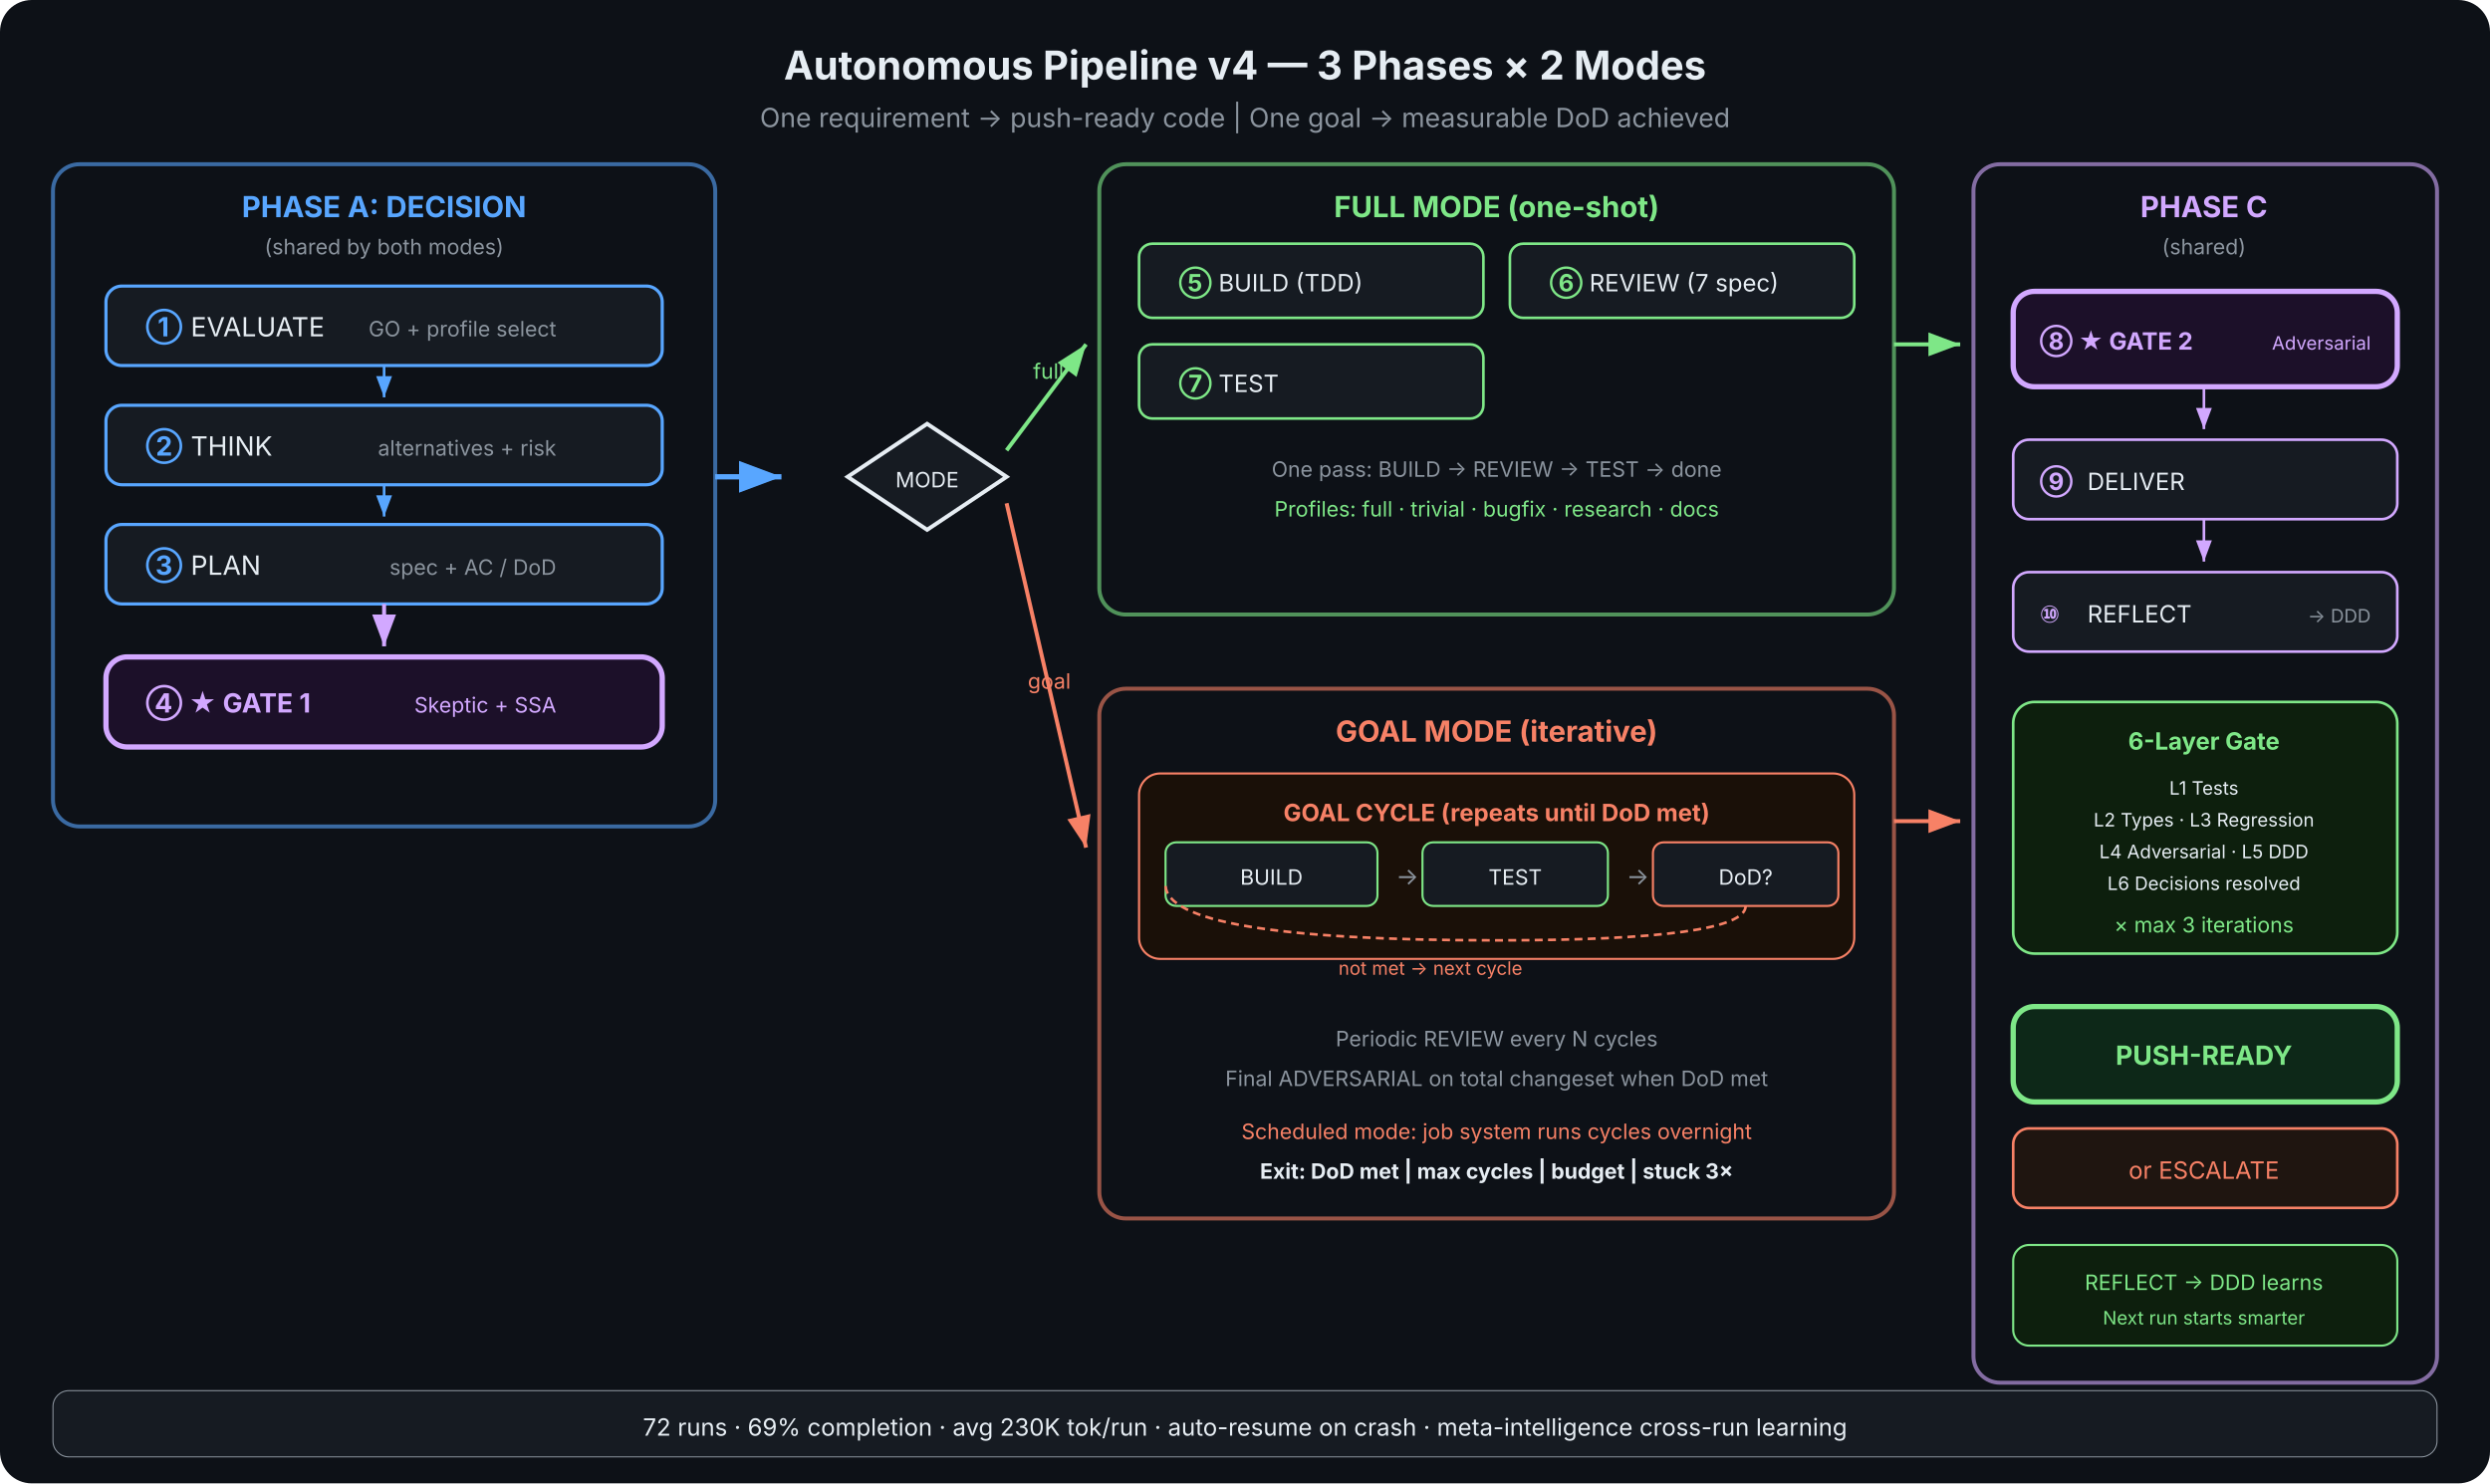
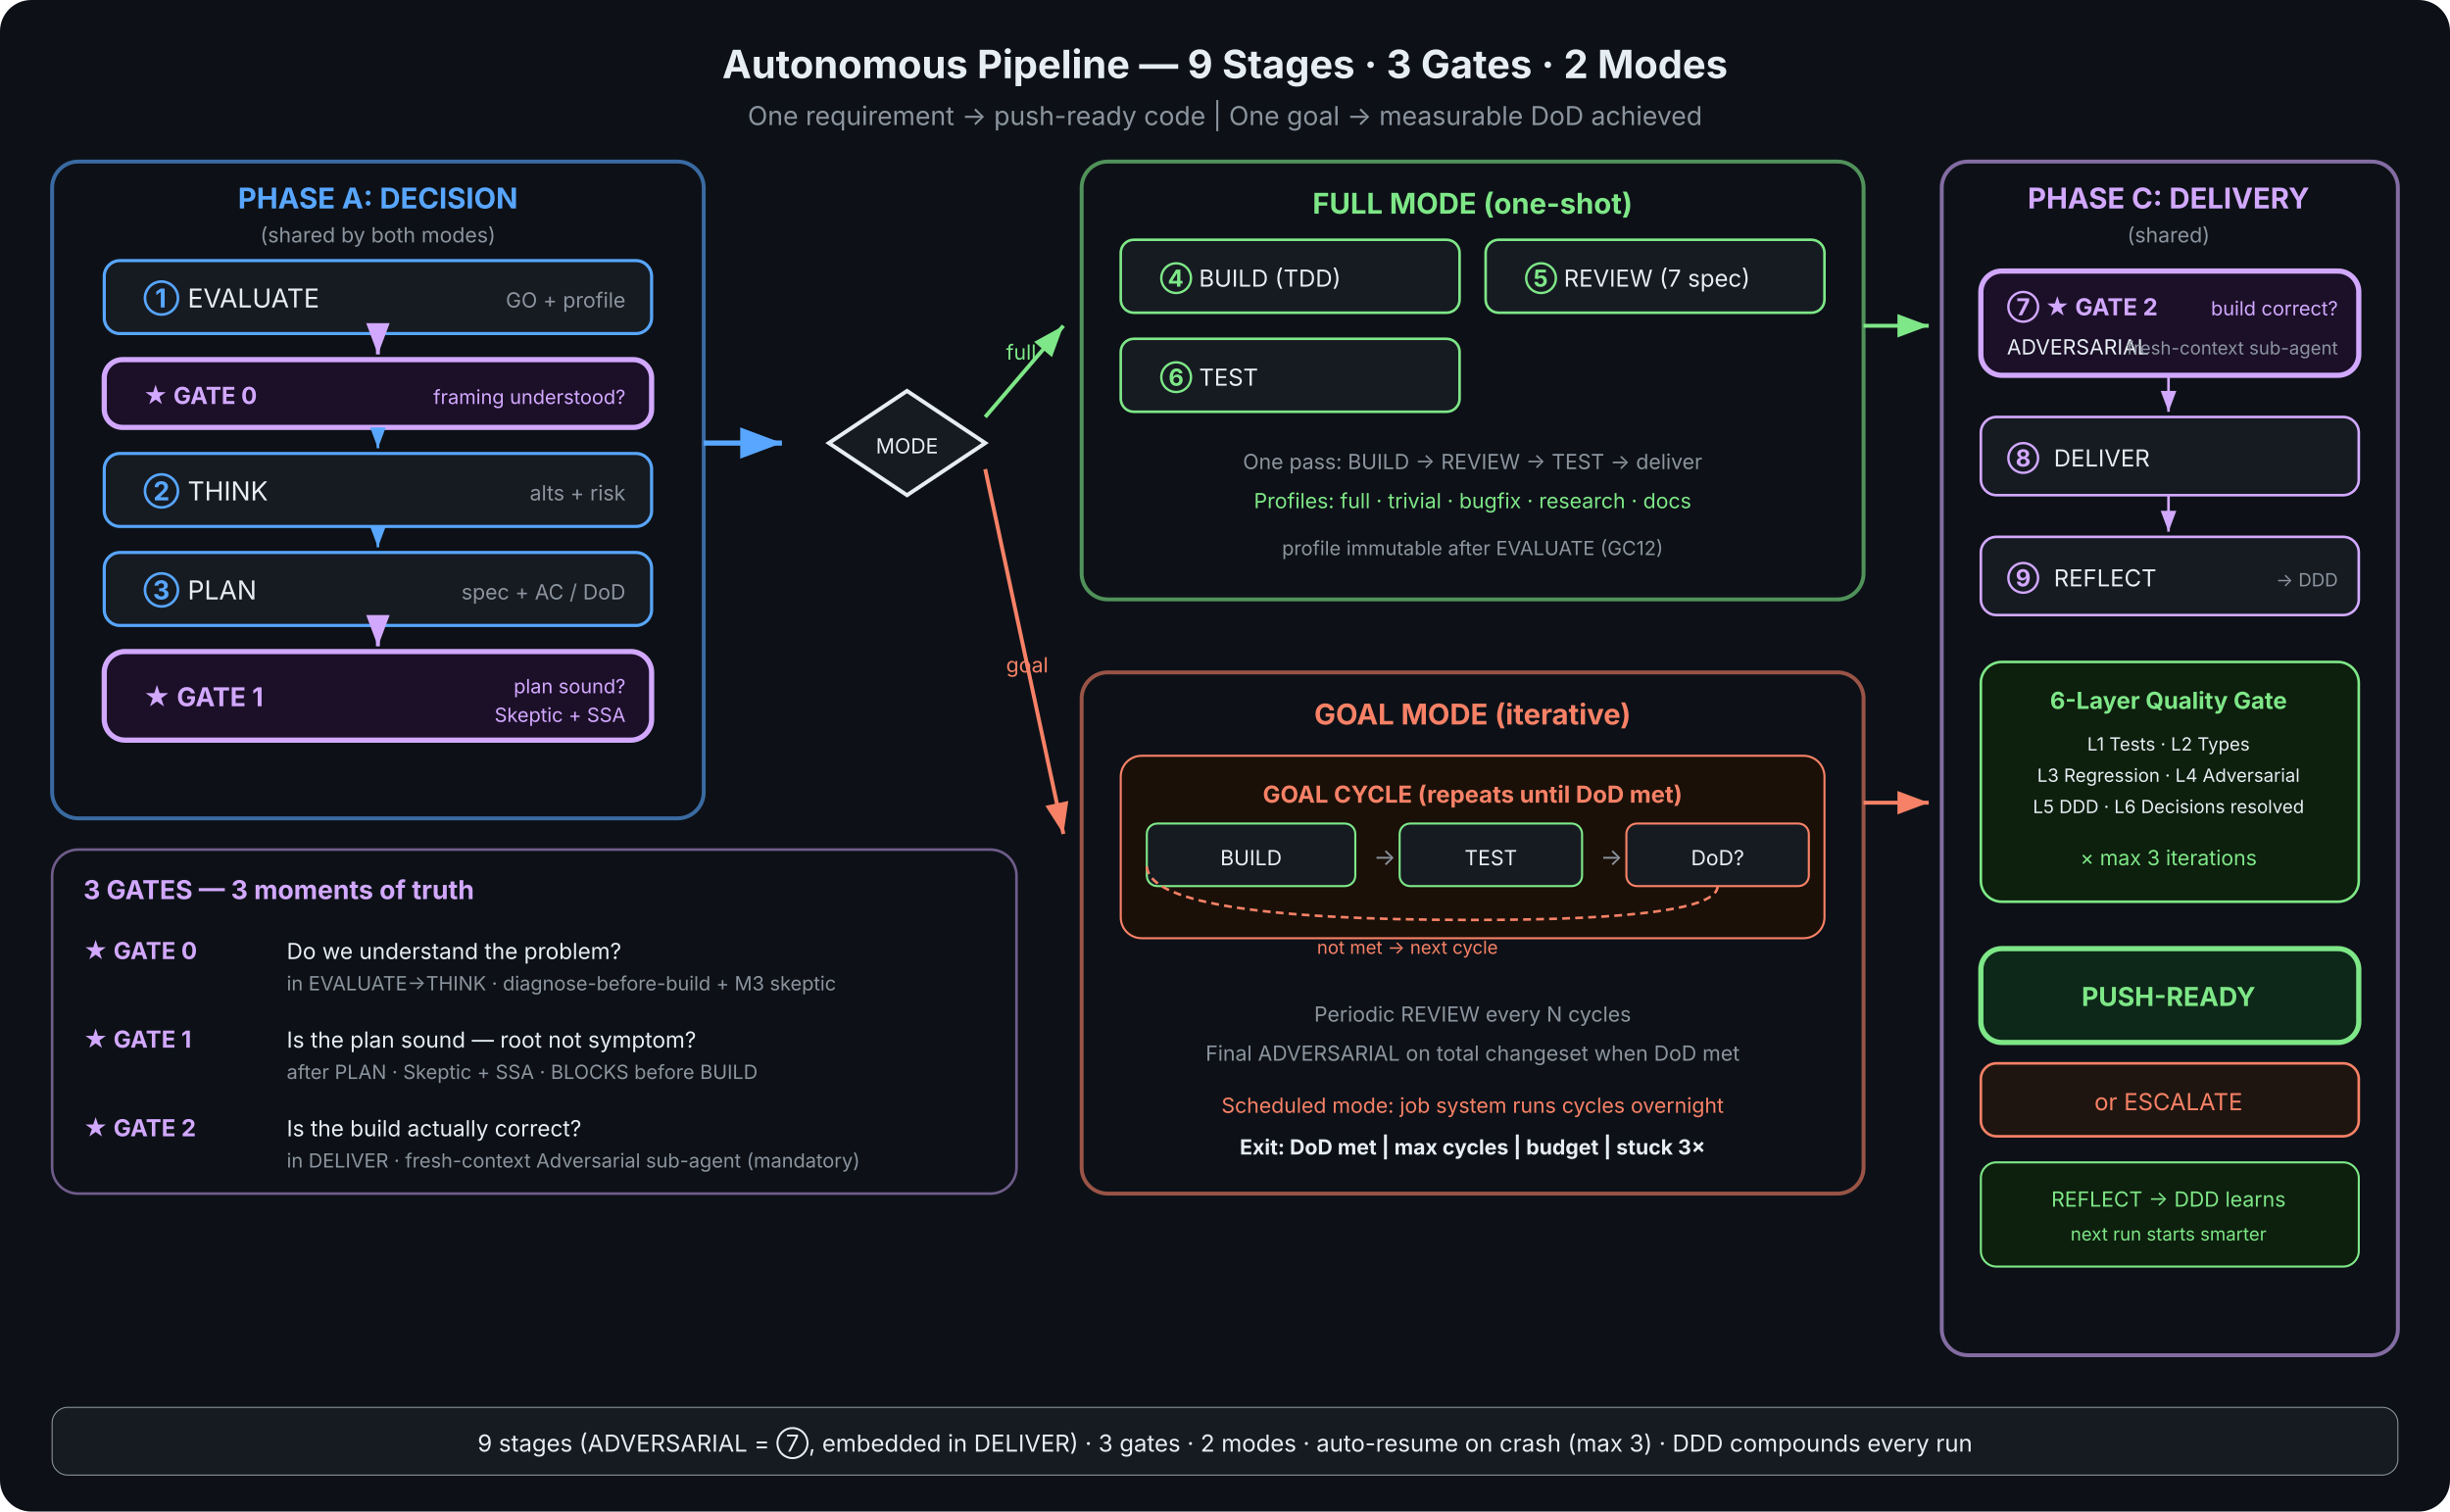
- <svg xmlns="http://www.w3.org/2000/svg" viewBox="0 0 940 560" font-family="Inter, -apple-system, sans-serif">
+ <svg xmlns="http://www.w3.org/2000/svg" viewBox="0 0 940 580" font-family="Inter, -apple-system, sans-serif">
  <defs>
    <marker id="arr" markerWidth="8" markerHeight="6" refX="8" refY="3" orient="auto">
      <polygon points="0 0, 8 3, 0 6" fill="#58a6ff" />
    </marker>
    <marker id="arrG" markerWidth="8" markerHeight="6" refX="8" refY="3" orient="auto">
      <polygon points="0 0, 8 3, 0 6" fill="#7ee787" />
    </marker>
    <marker id="arrO" markerWidth="8" markerHeight="6" refX="8" refY="3" orient="auto">
      <polygon points="0 0, 8 3, 0 6" fill="#f78166" />
    </marker>
    <marker id="arrP" markerWidth="8" markerHeight="6" refX="8" refY="3" orient="auto">
      <polygon points="0 0, 8 3, 0 6" fill="#d2a8ff" />
    </marker>
  </defs>
-   <rect width="940" height="560" fill="#0d1117" rx="12" />
-   <text x="470" y="30" text-anchor="middle" fill="#e6edf3" font-size="15" font-weight="bold">Autonomous Pipeline v4 — 3 Phases × 2 Modes</text>
-   <text x="470" y="48" text-anchor="middle" fill="#8b949e" font-size="10">One requirement → push-ready code | One goal → measurable DoD achieved</text>
-   <rect x="20" y="62" width="250" height="250" rx="10" fill="none" stroke="#58a6ff" stroke-width="1.5" stroke-opacity="0.6" />
-   <text x="145" y="82" text-anchor="middle" fill="#58a6ff" font-size="11" font-weight="bold">PHASE A: DECISION</text>
-   <text x="145" y="96" text-anchor="middle" fill="#8b949e" font-size="8">(shared by both modes)</text>
-   <rect x="40" y="108" width="210" height="30" rx="6" fill="#161b22" stroke="#58a6ff" stroke-width="1.2" />
-   <text x="55" y="127" fill="#58a6ff" font-size="10" font-weight="bold">①</text>
-   <text x="72" y="127" fill="#e6edf3" font-size="10">EVALUATE</text>
-   <text x="210" y="127" fill="#8b949e" font-size="8" text-anchor="end">GO + profile select</text>
-   <line x1="145" y1="138" x2="145" y2="150" stroke="#58a6ff" stroke-width="1" marker-end="url(#arr)" />
-   <rect x="40" y="153" width="210" height="30" rx="6" fill="#161b22" stroke="#58a6ff" stroke-width="1.2" />
-   <text x="55" y="172" fill="#58a6ff" font-size="10" font-weight="bold">②</text>
-   <text x="72" y="172" fill="#e6edf3" font-size="10">THINK</text>
-   <text x="210" y="172" fill="#8b949e" font-size="8" text-anchor="end">alternatives + risk</text>
-   <line x1="145" y1="183" x2="145" y2="195" stroke="#58a6ff" stroke-width="1" marker-end="url(#arr)" />
-   <rect x="40" y="198" width="210" height="30" rx="6" fill="#161b22" stroke="#58a6ff" stroke-width="1.2" />
-   <text x="55" y="217" fill="#58a6ff" font-size="10" font-weight="bold">③</text>
-   <text x="72" y="217" fill="#e6edf3" font-size="10">PLAN</text>
-   <text x="210" y="217" fill="#8b949e" font-size="8" text-anchor="end">spec + AC / DoD</text>
-   <line x1="145" y1="228" x2="145" y2="244" stroke="#d2a8ff" stroke-width="1.5" marker-end="url(#arrP)" />
-   <rect x="40" y="248" width="210" height="34" rx="8" fill="#1c1029" stroke="#d2a8ff" stroke-width="2" />
-   <text x="55" y="269" fill="#d2a8ff" font-size="10" font-weight="bold">④ ★ GATE 1</text>
-   <text x="210" y="269" fill="#d2a8ff" font-size="8" text-anchor="end">Skeptic + SSA</text>
-   <line x1="270" y1="180" x2="295" y2="180" stroke="#58a6ff" stroke-width="2" marker-end="url(#arr)" />
-   <polygon points="320,180 350,160 380,180 350,200" fill="#161b22" stroke="#e6edf3" stroke-width="1.5" />
-   <text x="350" y="184" text-anchor="middle" fill="#e6edf3" font-size="8">MODE</text>
-   <line x1="380" y1="170" x2="410" y2="130" stroke="#7ee787" stroke-width="1.5" marker-end="url(#arrG)" />
-   <text x="390" y="143" fill="#7ee787" font-size="8">full</text>
-   <line x1="380" y1="190" x2="410" y2="320" stroke="#f78166" stroke-width="1.5" marker-end="url(#arrO)" />
-   <text x="388" y="260" fill="#f78166" font-size="8">goal</text>
-   <rect x="415" y="62" width="300" height="170" rx="10" fill="none" stroke="#7ee787" stroke-width="1.5" stroke-opacity="0.6" />
+   <rect width="940" height="580" fill="#0d1117" rx="12" />
+   <text x="470" y="30" text-anchor="middle" fill="#e6edf3" font-size="15" font-weight="bold">Autonomous Pipeline — 9 Stages · 3 Gates · 2 Modes</text>
+   <text x="470" y="48" text-anchor="middle" fill="#8b949e" font-size="10">One requirement → push-ready code  |  One goal → measurable DoD achieved</text>
+   <rect x="20" y="62" width="250" height="252" rx="10" fill="none" stroke="#58a6ff" stroke-width="1.5" stroke-opacity="0.6" />
+   <text x="145" y="80" text-anchor="middle" fill="#58a6ff" font-size="11" font-weight="bold">PHASE A: DECISION</text>
+   <text x="145" y="93" text-anchor="middle" fill="#8b949e" font-size="8">(shared by both modes)</text>
+   <rect x="40" y="100" width="210" height="28" rx="6" fill="#161b22" stroke="#58a6ff" stroke-width="1.2" />
+   <text x="55" y="118" fill="#58a6ff" font-size="10" font-weight="bold">①</text>
+   <text x="72" y="118" fill="#e6edf3" font-size="10">EVALUATE</text>
+   <text x="240" y="118" fill="#8b949e" font-size="8" text-anchor="end">GO + profile</text>
+   <line x1="145" y1="128" x2="145" y2="136" stroke="#d2a8ff" stroke-width="1.5" marker-end="url(#arrP)" />
+   <rect x="40" y="138" width="210" height="26" rx="7" fill="#1c1029" stroke="#d2a8ff" stroke-width="2" />
+   <text x="55" y="155" fill="#d2a8ff" font-size="9" font-weight="bold">★ GATE 0</text>
+   <text x="240" y="155" fill="#d2a8ff" font-size="7.5" text-anchor="end">framing understood?</text>
+   <line x1="145" y1="164" x2="145" y2="172" stroke="#58a6ff" stroke-width="1" marker-end="url(#arr)" />
+   <rect x="40" y="174" width="210" height="28" rx="6" fill="#161b22" stroke="#58a6ff" stroke-width="1.2" />
+   <text x="55" y="192" fill="#58a6ff" font-size="10" font-weight="bold">②</text>
+   <text x="72" y="192" fill="#e6edf3" font-size="10">THINK</text>
+   <text x="240" y="192" fill="#8b949e" font-size="8" text-anchor="end">alts + risk</text>
+   <line x1="145" y1="202" x2="145" y2="210" stroke="#58a6ff" stroke-width="1" marker-end="url(#arr)" />
+   <rect x="40" y="212" width="210" height="28" rx="6" fill="#161b22" stroke="#58a6ff" stroke-width="1.2" />
+   <text x="55" y="230" fill="#58a6ff" font-size="10" font-weight="bold">③</text>
+   <text x="72" y="230" fill="#e6edf3" font-size="10">PLAN</text>
+   <text x="240" y="230" fill="#8b949e" font-size="8" text-anchor="end">spec + AC / DoD</text>
+   <line x1="145" y1="240" x2="145" y2="248" stroke="#d2a8ff" stroke-width="1.5" marker-end="url(#arrP)" />
+   <rect x="40" y="250" width="210" height="34" rx="8" fill="#1c1029" stroke="#d2a8ff" stroke-width="2" />
+   <text x="55" y="271" fill="#d2a8ff" font-size="10" font-weight="bold">★ GATE 1</text>
+   <text x="240" y="266" fill="#d2a8ff" font-size="7.5" text-anchor="end">plan sound?</text>
+   <text x="240" y="277" fill="#d2a8ff" font-size="7.5" text-anchor="end">Skeptic + SSA</text>
+   <line x1="270" y1="170" x2="300" y2="170" stroke="#58a6ff" stroke-width="2" marker-end="url(#arr)" />
+   <polygon points="318,170 348,150 378,170 348,190" fill="#161b22" stroke="#e6edf3" stroke-width="1.5" />
+   <text x="348" y="174" text-anchor="middle" fill="#e6edf3" font-size="8">MODE</text>
+   <line x1="378" y1="160" x2="408" y2="125" stroke="#7ee787" stroke-width="1.5" marker-end="url(#arrG)" />
+   <text x="386" y="138" fill="#7ee787" font-size="8">full</text>
+   <line x1="378" y1="180" x2="408" y2="320" stroke="#f78166" stroke-width="1.5" marker-end="url(#arrO)" />
+   <text x="386" y="258" fill="#f78166" font-size="8">goal</text>
+   <rect x="415" y="62" width="300" height="168" rx="10" fill="none" stroke="#7ee787" stroke-width="1.5" stroke-opacity="0.6" />
  <text x="565" y="82" text-anchor="middle" fill="#7ee787" font-size="11" font-weight="bold">FULL MODE (one-shot)</text>
  <rect x="430" y="92" width="130" height="28" rx="5" fill="#161b22" stroke="#7ee787" stroke-width="1" />
-   <text x="445" y="110" fill="#7ee787" font-size="9" font-weight="bold">⑤</text>
+   <text x="445" y="110" fill="#7ee787" font-size="9" font-weight="bold">④</text>
  <text x="460" y="110" fill="#e6edf3" font-size="9">BUILD (TDD)</text>
  <rect x="570" y="92" width="130" height="28" rx="5" fill="#161b22" stroke="#7ee787" stroke-width="1" />
-   <text x="585" y="110" fill="#7ee787" font-size="9" font-weight="bold">⑥</text>
+   <text x="585" y="110" fill="#7ee787" font-size="9" font-weight="bold">⑤</text>
  <text x="600" y="110" fill="#e6edf3" font-size="9">REVIEW (7 spec)</text>
  <rect x="430" y="130" width="130" height="28" rx="5" fill="#161b22" stroke="#7ee787" stroke-width="1" />
-   <text x="445" y="148" fill="#7ee787" font-size="9" font-weight="bold">⑦</text>
+   <text x="445" y="148" fill="#7ee787" font-size="9" font-weight="bold">⑥</text>
  <text x="460" y="148" fill="#e6edf3" font-size="9">TEST</text>
-   <text x="565" y="180" text-anchor="middle" fill="#8b949e" font-size="8">One pass: BUILD → REVIEW → TEST → done</text>
+   <text x="565" y="180" text-anchor="middle" fill="#8b949e" font-size="8">One pass: BUILD → REVIEW → TEST → deliver</text>
  <text x="565" y="195" text-anchor="middle" fill="#7ee787" font-size="8">Profiles: full · trivial · bugfix · research · docs</text>
-   <line x1="715" y1="130" x2="740" y2="130" stroke="#7ee787" stroke-width="1.5" marker-end="url(#arrG)" />
-   <rect x="415" y="260" width="300" height="200" rx="10" fill="none" stroke="#f78166" stroke-width="1.5" stroke-opacity="0.6" />
-   <text x="565" y="280" text-anchor="middle" fill="#f78166" font-size="11" font-weight="bold">GOAL MODE (iterative)</text>
-   <rect x="430" y="292" width="270" height="70" rx="8" fill="#1a1008" stroke="#f78166" stroke-width="0.8" />
-   <text x="565" y="310" text-anchor="middle" fill="#f78166" font-size="9" font-weight="bold">GOAL CYCLE (repeats until DoD met)</text>
-   <rect x="440" y="318" width="80" height="24" rx="4" fill="#161b22" stroke="#7ee787" stroke-width="0.8" />
-   <text x="480" y="334" text-anchor="middle" fill="#e6edf3" font-size="8">BUILD</text>
-   <text x="527" y="334" fill="#8b949e" font-size="9">→</text>
-   <rect x="537" y="318" width="70" height="24" rx="4" fill="#161b22" stroke="#7ee787" stroke-width="0.8" />
-   <text x="572" y="334" text-anchor="middle" fill="#e6edf3" font-size="8">TEST</text>
-   <text x="614" y="334" fill="#8b949e" font-size="9">→</text>
-   <rect x="624" y="318" width="70" height="24" rx="4" fill="#161b22" stroke="#f78166" stroke-width="0.8" />
-   <text x="659" y="334" text-anchor="middle" fill="#e6edf3" font-size="8">DoD?</text>
-   <path d="M659,342 Q659,355 565,355 Q440,355 440,334" fill="none" stroke="#f78166" stroke-width="1" stroke-dasharray="3,2" />
-   <text x="540" y="368" text-anchor="middle" fill="#f78166" font-size="7">not met → next cycle</text>
-   <text x="565" y="395" text-anchor="middle" fill="#8b949e" font-size="8">Periodic REVIEW every N cycles</text>
-   <text x="565" y="410" text-anchor="middle" fill="#8b949e" font-size="8">Final ADVERSARIAL on total changeset when DoD met</text>
-   <text x="565" y="430" text-anchor="middle" fill="#f78166" font-size="8">Scheduled mode: job system runs cycles overnight</text>
-   <text x="565" y="445" text-anchor="middle" fill="#e6edf3" font-size="8" font-weight="bold">Exit: DoD met | max cycles | budget | stuck 3×</text>
-   <line x1="715" y1="310" x2="740" y2="310" stroke="#f78166" stroke-width="1.5" marker-end="url(#arrO)" />
-   <rect x="745" y="62" width="175" height="460" rx="10" fill="none" stroke="#d2a8ff" stroke-width="1.5" stroke-opacity="0.6" />
-   <text x="832" y="82" text-anchor="middle" fill="#d2a8ff" font-size="11" font-weight="bold">PHASE C</text>
-   <text x="832" y="96" text-anchor="middle" fill="#8b949e" font-size="8">(shared)</text>
-   <rect x="760" y="110" width="145" height="36" rx="8" fill="#1c1029" stroke="#d2a8ff" stroke-width="2" />
-   <text x="770" y="132" fill="#d2a8ff" font-size="9" font-weight="bold">⑧ ★ GATE 2</text>
-   <text x="895" y="132" fill="#d2a8ff" font-size="7" text-anchor="end">Adversarial</text>
-   <line x1="832" y1="146" x2="832" y2="162" stroke="#d2a8ff" stroke-width="1" marker-end="url(#arrP)" />
-   <rect x="760" y="166" width="145" height="30" rx="6" fill="#161b22" stroke="#d2a8ff" stroke-width="1" />
-   <text x="770" y="185" fill="#d2a8ff" font-size="9" font-weight="bold">⑨</text>
-   <text x="788" y="185" fill="#e6edf3" font-size="9">DELIVER</text>
-   <line x1="832" y1="196" x2="832" y2="212" stroke="#d2a8ff" stroke-width="1" marker-end="url(#arrP)" />
-   <rect x="760" y="216" width="145" height="30" rx="6" fill="#161b22" stroke="#d2a8ff" stroke-width="1" />
-   <text x="770" y="235" fill="#d2a8ff" font-size="9" font-weight="bold">⑩</text>
-   <text x="788" y="235" fill="#e6edf3" font-size="9">REFLECT</text>
-   <text x="895" y="235" fill="#8b949e" font-size="7" text-anchor="end">→ DDD</text>
-   <rect x="760" y="265" width="145" height="95" rx="8" fill="#0d1f0d" stroke="#7ee787" stroke-width="1" />
-   <text x="832" y="283" text-anchor="middle" fill="#7ee787" font-size="9" font-weight="bold">6-Layer Gate</text>
-   <text x="832" y="300" text-anchor="middle" fill="#e6edf3" font-size="7">L1 Tests</text>
-   <text x="832" y="312" text-anchor="middle" fill="#e6edf3" font-size="7">L2 Types · L3 Regression</text>
-   <text x="832" y="324" text-anchor="middle" fill="#e6edf3" font-size="7">L4 Adversarial · L5 DDD</text>
-   <text x="832" y="336" text-anchor="middle" fill="#e6edf3" font-size="7">L6 Decisions resolved</text>
-   <text x="832" y="352" text-anchor="middle" fill="#7ee787" font-size="8">× max 3 iterations</text>
-   <rect x="760" y="380" width="145" height="36" rx="8" fill="#0d2818" stroke="#7ee787" stroke-width="2" />
-   <text x="832" y="402" text-anchor="middle" fill="#7ee787" font-size="10" font-weight="bold">PUSH-READY</text>
-   <rect x="760" y="426" width="145" height="30" rx="6" fill="#1f1510" stroke="#f78166" stroke-width="1" />
-   <text x="832" y="445" text-anchor="middle" fill="#f78166" font-size="9">or ESCALATE</text>
-   <rect x="760" y="470" width="145" height="38" rx="6" fill="#0d1f0d" stroke="#7ee787" stroke-width="0.8" />
-   <text x="832" y="487" text-anchor="middle" fill="#7ee787" font-size="8">REFLECT → DDD learns</text>
-   <text x="832" y="500" text-anchor="middle" fill="#7ee787" font-size="7">Next run starts smarter</text>
-   <rect x="20" y="525" width="900" height="25" rx="6" fill="#161b22" stroke="#8b949e" stroke-width="0.4" />
-   <text x="470" y="542" text-anchor="middle" fill="#e6edf3" font-size="9">72 runs · 69% completion · avg 230K tok/run · auto-resume on crash · meta-intelligence cross-run learning</text>
+   <text x="565" y="213" text-anchor="middle" fill="#8b949e" font-size="7.5">profile immutable after EVALUATE (GC12)</text>
+   <line x1="715" y1="125" x2="740" y2="125" stroke="#7ee787" stroke-width="1.5" marker-end="url(#arrG)" />
+   <rect x="415" y="258" width="300" height="200" rx="10" fill="none" stroke="#f78166" stroke-width="1.5" stroke-opacity="0.6" />
+   <text x="565" y="278" text-anchor="middle" fill="#f78166" font-size="11" font-weight="bold">GOAL MODE (iterative)</text>
+   <rect x="430" y="290" width="270" height="70" rx="8" fill="#1a1008" stroke="#f78166" stroke-width="0.8" />
+   <text x="565" y="308" text-anchor="middle" fill="#f78166" font-size="9" font-weight="bold">GOAL CYCLE (repeats until DoD met)</text>
+   <rect x="440" y="316" width="80" height="24" rx="4" fill="#161b22" stroke="#7ee787" stroke-width="0.8" />
+   <text x="480" y="332" text-anchor="middle" fill="#e6edf3" font-size="8">BUILD</text>
+   <text x="527" y="332" fill="#8b949e" font-size="9">→</text>
+   <rect x="537" y="316" width="70" height="24" rx="4" fill="#161b22" stroke="#7ee787" stroke-width="0.8" />
+   <text x="572" y="332" text-anchor="middle" fill="#e6edf3" font-size="8">TEST</text>
+   <text x="614" y="332" fill="#8b949e" font-size="9">→</text>
+   <rect x="624" y="316" width="70" height="24" rx="4" fill="#161b22" stroke="#f78166" stroke-width="0.8" />
+   <text x="659" y="332" text-anchor="middle" fill="#e6edf3" font-size="8">DoD?</text>
+   <path d="M659,340 Q659,353 565,353 Q440,353 440,332" fill="none" stroke="#f78166" stroke-width="1" stroke-dasharray="3,2" />
+   <text x="540" y="366" text-anchor="middle" fill="#f78166" font-size="7">not met → next cycle</text>
+   <text x="565" y="392" text-anchor="middle" fill="#8b949e" font-size="8">Periodic REVIEW every N cycles</text>
+   <text x="565" y="407" text-anchor="middle" fill="#8b949e" font-size="8">Final ADVERSARIAL on total changeset when DoD met</text>
+   <text x="565" y="427" text-anchor="middle" fill="#f78166" font-size="8">Scheduled mode: job system runs cycles overnight</text>
+   <text x="565" y="443" text-anchor="middle" fill="#e6edf3" font-size="8" font-weight="bold">Exit: DoD met | max cycles | budget | stuck 3×</text>
+   <line x1="715" y1="308" x2="740" y2="308" stroke="#f78166" stroke-width="1.5" marker-end="url(#arrO)" />
+   <rect x="745" y="62" width="175" height="458" rx="10" fill="none" stroke="#d2a8ff" stroke-width="1.5" stroke-opacity="0.6" />
+   <text x="832" y="80" text-anchor="middle" fill="#d2a8ff" font-size="11" font-weight="bold">PHASE C: DELIVERY</text>
+   <text x="832" y="93" text-anchor="middle" fill="#8b949e" font-size="8">(shared)</text>
+   <rect x="760" y="104" width="145" height="40" rx="8" fill="#1c1029" stroke="#d2a8ff" stroke-width="2" />
+   <text x="770" y="121" fill="#d2a8ff" font-size="9" font-weight="bold">⑦ ★ GATE 2</text>
+   <text x="897" y="121" fill="#d2a8ff" font-size="7.5" text-anchor="end">build correct?</text>
+   <text x="770" y="136" fill="#e6edf3" font-size="8">ADVERSARIAL</text>
+   <text x="897" y="136" fill="#8b949e" font-size="7" text-anchor="end">fresh-context sub-agent</text>
+   <line x1="832" y1="144" x2="832" y2="158" stroke="#d2a8ff" stroke-width="1" marker-end="url(#arrP)" />
+   <rect x="760" y="160" width="145" height="30" rx="6" fill="#161b22" stroke="#d2a8ff" stroke-width="1" />
+   <text x="770" y="179" fill="#d2a8ff" font-size="9" font-weight="bold">⑧</text>
+   <text x="788" y="179" fill="#e6edf3" font-size="9">DELIVER</text>
+   <line x1="832" y1="190" x2="832" y2="204" stroke="#d2a8ff" stroke-width="1" marker-end="url(#arrP)" />
+   <rect x="760" y="206" width="145" height="30" rx="6" fill="#161b22" stroke="#d2a8ff" stroke-width="1" />
+   <text x="770" y="225" fill="#d2a8ff" font-size="9" font-weight="bold">⑨</text>
+   <text x="788" y="225" fill="#e6edf3" font-size="9">REFLECT</text>
+   <text x="897" y="225" fill="#8b949e" font-size="7" text-anchor="end">→ DDD</text>
+   <rect x="760" y="254" width="145" height="92" rx="8" fill="#0d1f0d" stroke="#7ee787" stroke-width="1" />
+   <text x="832" y="272" text-anchor="middle" fill="#7ee787" font-size="9" font-weight="bold">6-Layer Quality Gate</text>
+   <text x="832" y="288" text-anchor="middle" fill="#e6edf3" font-size="7">L1 Tests · L2 Types</text>
+   <text x="832" y="300" text-anchor="middle" fill="#e6edf3" font-size="7">L3 Regression · L4 Adversarial</text>
+   <text x="832" y="312" text-anchor="middle" fill="#e6edf3" font-size="7">L5 DDD · L6 Decisions resolved</text>
+   <text x="832" y="332" text-anchor="middle" fill="#7ee787" font-size="8">× max 3 iterations</text>
+   <rect x="760" y="364" width="145" height="36" rx="8" fill="#0d2818" stroke="#7ee787" stroke-width="2" />
+   <text x="832" y="386" text-anchor="middle" fill="#7ee787" font-size="10" font-weight="bold">PUSH-READY</text>
+   <rect x="760" y="408" width="145" height="28" rx="6" fill="#1f1510" stroke="#f78166" stroke-width="1" />
+   <text x="832" y="426" text-anchor="middle" fill="#f78166" font-size="9">or ESCALATE</text>
+   <rect x="760" y="446" width="145" height="40" rx="6" fill="#0d1f0d" stroke="#7ee787" stroke-width="0.8" />
+   <text x="832" y="463" text-anchor="middle" fill="#7ee787" font-size="8">REFLECT → DDD learns</text>
+   <text x="832" y="476" text-anchor="middle" fill="#7ee787" font-size="7">next run starts smarter</text>
+   <rect x="20" y="326" width="370" height="132" rx="10" fill="#0d1117" stroke="#d2a8ff" stroke-width="1" stroke-opacity="0.5" />
+   <text x="32" y="345" fill="#d2a8ff" font-size="10" font-weight="bold">3 GATES — 3 moments of truth</text>
+   <text x="32" y="368" fill="#d2a8ff" font-size="9" font-weight="bold">★ GATE 0</text>
+   <text x="110" y="368" fill="#e6edf3" font-size="8.5">Do we understand the problem?</text>
+   <text x="110" y="380" fill="#8b949e" font-size="7.5">in EVALUATE→THINK · diagnose-before-build + M3 skeptic</text>
+   <text x="32" y="402" fill="#d2a8ff" font-size="9" font-weight="bold">★ GATE 1</text>
+   <text x="110" y="402" fill="#e6edf3" font-size="8.5">Is the plan sound — root not symptom?</text>
+   <text x="110" y="414" fill="#8b949e" font-size="7.5">after PLAN · Skeptic + SSA · BLOCKS before BUILD</text>
+   <text x="32" y="436" fill="#d2a8ff" font-size="9" font-weight="bold">★ GATE 2</text>
+   <text x="110" y="436" fill="#e6edf3" font-size="8.5">Is the build actually correct?</text>
+   <text x="110" y="448" fill="#8b949e" font-size="7.5">in DELIVER · fresh-context Adversarial sub-agent (mandatory)</text>
+   <rect x="20" y="540" width="900" height="26" rx="6" fill="#161b22" stroke="#8b949e" stroke-width="0.4" />
+   <text x="470" y="557" text-anchor="middle" fill="#e6edf3" font-size="9">9 stages (ADVERSARIAL = ⑦, embedded in DELIVER) · 3 gates · 2 modes · auto-resume on crash (max 3) · DDD compounds every run</text>
</svg>
